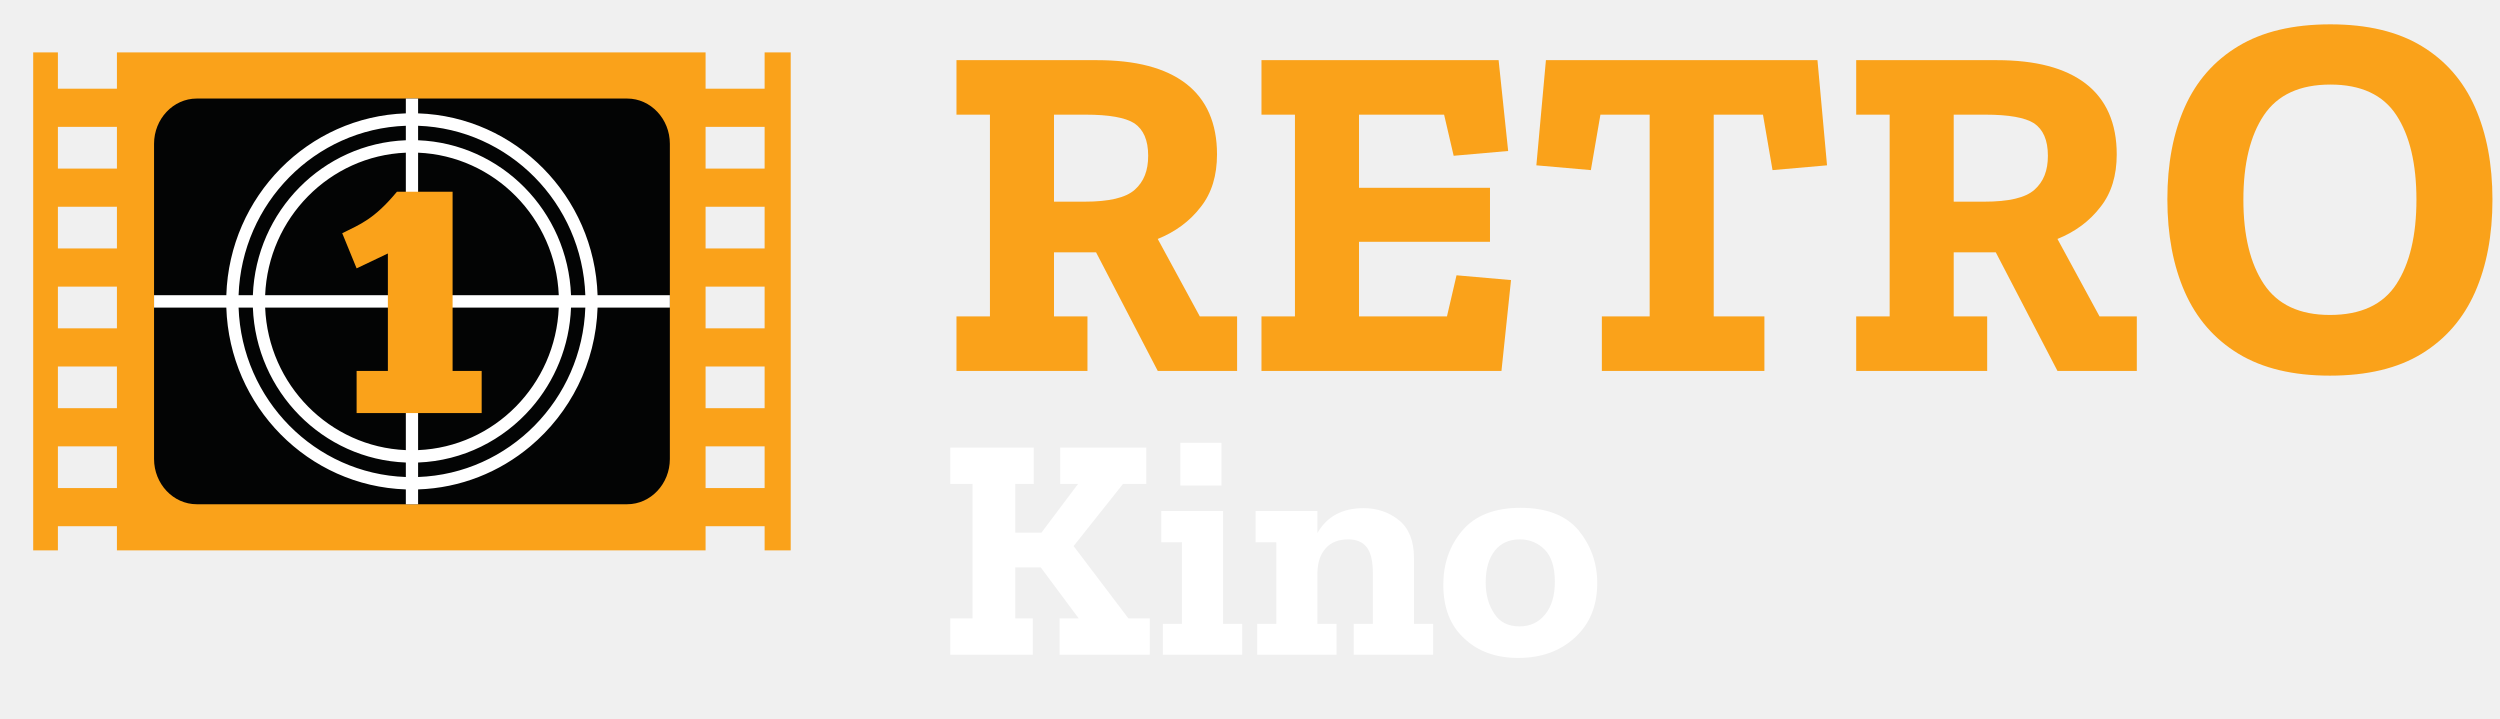
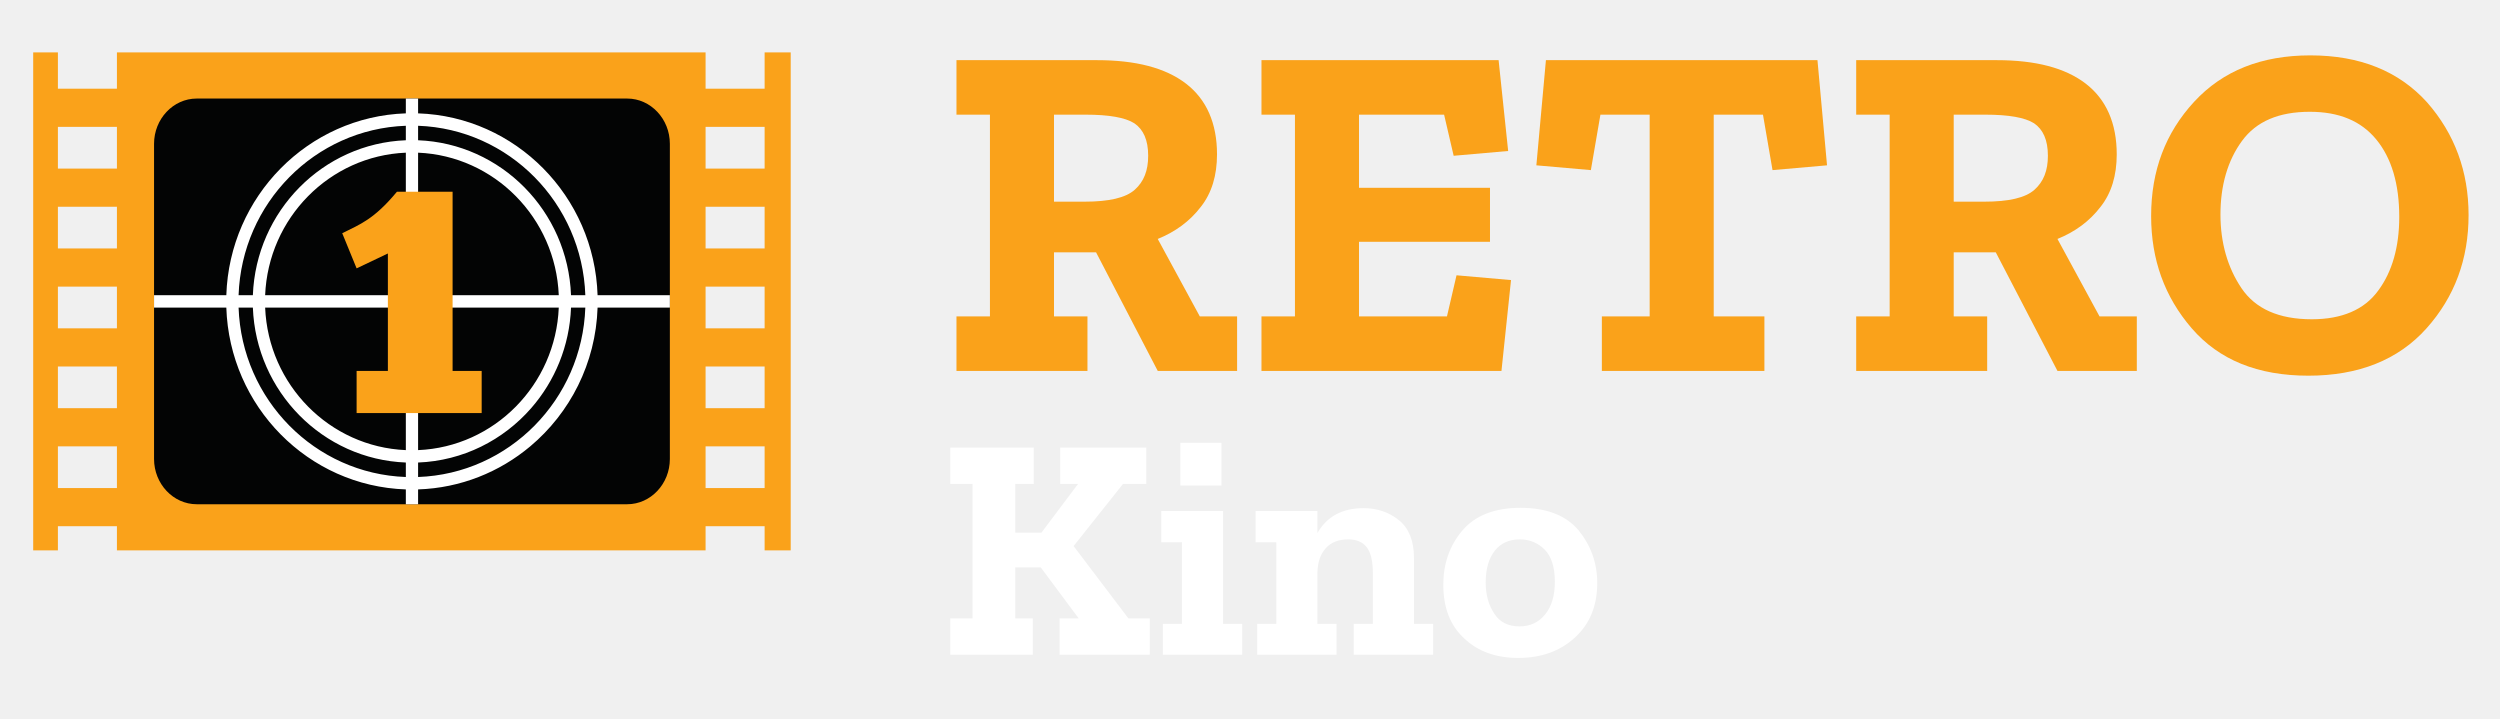
<svg xmlns="http://www.w3.org/2000/svg" width="100%" height="100%" viewBox="0 0 2404 691" version="1.1" xml:space="preserve" style="fill-rule:evenodd;clip-rule:evenodd;stroke-linejoin:round;stroke-miterlimit:2;">
  <g id="Artboard1" transform="matrix(1,0,0,0.926198,-551.364,-802.571)">
    <rect x="551.364" y="866.522" width="2403.59" height="745.863" style="fill:none;" />
    <g transform="matrix(4.78862,0,0,5.17019,-3985.88,-1020.77)">
      <g>
        <g transform="matrix(1,0,0,1,1135.83,439.514)">
          <g transform="matrix(96,0,0,96,0,0)">
            <path d="M0.626,-0L0.46,-0L0.331,-0.248L0.243,-0.248L0.243,-0.114L0.313,-0.114L0.313,-0L0.039,-0L0.039,-0.114L0.109,-0.114L0.109,-0.536L0.039,-0.536L0.039,-0.65L0.333,-0.65C0.414,-0.65 0.476,-0.634 0.519,-0.601C0.562,-0.568 0.584,-0.518 0.584,-0.453C0.584,-0.409 0.573,-0.372 0.55,-0.343C0.527,-0.313 0.497,-0.291 0.46,-0.276L0.548,-0.114L0.626,-0.114L0.626,-0ZM0.44,-0.45C0.44,-0.483 0.43,-0.505 0.411,-0.518C0.392,-0.53 0.358,-0.536 0.309,-0.536L0.243,-0.536L0.243,-0.354L0.307,-0.354C0.358,-0.354 0.393,-0.362 0.412,-0.379C0.431,-0.396 0.44,-0.419 0.44,-0.45Z" style="fill:rgb(250,162,26);fill-rule:nonzero;" />
          </g>
          <g transform="matrix(96,0,0,96,61.248,0)">
            <path d="M0.541,-0L0.039,-0L0.039,-0.114L0.109,-0.114L0.109,-0.536L0.039,-0.536L0.039,-0.65L0.535,-0.65L0.555,-0.46L0.441,-0.45L0.421,-0.536L0.243,-0.536L0.243,-0.383L0.517,-0.383L0.517,-0.27L0.243,-0.27L0.243,-0.114L0.427,-0.114L0.447,-0.2L0.561,-0.19L0.541,-0Z" style="fill:rgb(250,162,26);fill-rule:nonzero;" />
          </g>
          <g transform="matrix(96,0,0,96,118.176,0)">
            <path d="M0.629,-0.43L0.515,-0.42L0.495,-0.536L0.392,-0.536L0.392,-0.114L0.498,-0.114L0.498,-0L0.158,-0L0.158,-0.114L0.258,-0.114L0.258,-0.536L0.155,-0.536L0.135,-0.42L0.021,-0.43L0.041,-0.65L0.609,-0.65L0.629,-0.43Z" style="fill:rgb(250,162,26);fill-rule:nonzero;" />
          </g>
          <g transform="matrix(96,0,0,96,180.672,0)">
            <path d="M0.626,-0L0.46,-0L0.331,-0.248L0.243,-0.248L0.243,-0.114L0.313,-0.114L0.313,-0L0.039,-0L0.039,-0.114L0.109,-0.114L0.109,-0.536L0.039,-0.536L0.039,-0.65L0.333,-0.65C0.414,-0.65 0.476,-0.634 0.519,-0.601C0.562,-0.568 0.584,-0.518 0.584,-0.453C0.584,-0.409 0.573,-0.372 0.55,-0.343C0.527,-0.313 0.497,-0.291 0.46,-0.276L0.548,-0.114L0.626,-0.114L0.626,-0ZM0.44,-0.45C0.44,-0.483 0.43,-0.505 0.411,-0.518C0.392,-0.53 0.358,-0.536 0.309,-0.536L0.243,-0.536L0.243,-0.354L0.307,-0.354C0.358,-0.354 0.393,-0.362 0.412,-0.379C0.431,-0.396 0.44,-0.419 0.44,-0.45Z" style="fill:rgb(250,162,26);fill-rule:nonzero;" />
          </g>
        </g>
-         <g transform="matrix(1,0,0,1,1377.17,439.514)">
-           <text x="0px" y="0px" style="font-family:'ZillaSlab-Bold', 'Zilla Slab';font-weight:700;font-size:96px;fill:rgb(250,162,26);">O</text>
+         <g transform="matrix(96,0,0,96,1377.17,439.514)">
+           <path d="M0.688,-0.326C0.688,-0.234 0.659,-0.155 0.6,-0.089C0.541,-0.023 0.458,0.01 0.353,0.01C0.247,0.01 0.166,-0.023 0.109,-0.089C0.052,-0.155 0.024,-0.233 0.024,-0.324C0.024,-0.419 0.054,-0.498 0.114,-0.563C0.174,-0.628 0.255,-0.66 0.357,-0.66C0.461,-0.66 0.542,-0.627 0.601,-0.562C0.659,-0.496 0.688,-0.417 0.688,-0.326ZM0.543,-0.322C0.543,-0.391 0.527,-0.445 0.495,-0.484C0.463,-0.523 0.417,-0.542 0.356,-0.542C0.291,-0.542 0.244,-0.522 0.214,-0.481C0.184,-0.44 0.169,-0.388 0.169,-0.327C0.169,-0.268 0.184,-0.216 0.213,-0.173C0.242,-0.13 0.291,-0.108 0.36,-0.108C0.423,-0.108 0.47,-0.128 0.499,-0.168C0.528,-0.207 0.543,-0.259 0.543,-0.322Z" style="fill:rgb(250,162,26);fill-rule:nonzero;" />
        </g>
      </g>
    </g>
    <g transform="matrix(4.78862,0,0,5.17019,1453.18,1546.3)">
      <g>
        <g transform="matrix(64,0,0,64,0,0)">
          <path d="M0.665,-0L0.382,-0L0.382,-0.114L0.442,-0.114L0.323,-0.274L0.243,-0.274L0.243,-0.114L0.298,-0.114L0.298,-0L0.039,-0L0.039,-0.114L0.109,-0.114L0.109,-0.536L0.039,-0.536L0.039,-0.65L0.301,-0.65L0.301,-0.536L0.243,-0.536L0.243,-0.383L0.325,-0.383L0.44,-0.536L0.384,-0.536L0.384,-0.65L0.654,-0.65L0.654,-0.536L0.581,-0.536L0.426,-0.341L0.598,-0.114L0.665,-0.114L0.665,-0Z" style="fill:white;fill-rule:nonzero;" />
        </g>
        <g transform="matrix(64,0,0,64,43.136,0)">
          <path d="M0.087,-0.531L0.087,-0.665L0.216,-0.665L0.216,-0.531L0.087,-0.531ZM0.281,-0L0.032,-0L0.032,-0.097L0.092,-0.097L0.092,-0.353L0.027,-0.353L0.027,-0.451L0.221,-0.451L0.221,-0.097L0.281,-0.097L0.281,-0Z" style="fill:white;fill-rule:nonzero;" />
        </g>
        <g transform="matrix(64,0,0,64,62.272,0)">
          <path d="M0.581,-0L0.332,-0L0.332,-0.097L0.392,-0.097L0.392,-0.254C0.392,-0.293 0.386,-0.32 0.373,-0.337C0.36,-0.354 0.34,-0.362 0.315,-0.362C0.284,-0.362 0.261,-0.353 0.244,-0.334C0.227,-0.315 0.219,-0.29 0.218,-0.259L0.218,-0.097L0.278,-0.097L0.278,-0L0.029,-0L0.029,-0.097L0.089,-0.097L0.089,-0.353L0.024,-0.353L0.024,-0.451L0.218,-0.451L0.218,-0.382C0.248,-0.434 0.296,-0.46 0.363,-0.46C0.406,-0.46 0.443,-0.447 0.474,-0.422C0.505,-0.397 0.521,-0.357 0.521,-0.304L0.521,-0.097L0.581,-0.097L0.581,-0Z" style="fill:white;fill-rule:nonzero;" />
        </g>
        <g transform="matrix(64,0,0,64,100.224,0)">
          <path d="M0.503,-0.225C0.503,-0.154 0.48,-0.097 0.433,-0.054C0.386,-0.011 0.327,0.01 0.255,0.01C0.186,0.01 0.129,-0.01 0.086,-0.051C0.042,-0.091 0.02,-0.147 0.02,-0.22C0.02,-0.286 0.04,-0.343 0.08,-0.39C0.12,-0.437 0.181,-0.461 0.262,-0.461C0.343,-0.461 0.404,-0.438 0.444,-0.391C0.483,-0.343 0.503,-0.288 0.503,-0.225ZM0.37,-0.229C0.37,-0.275 0.359,-0.309 0.338,-0.33C0.317,-0.351 0.291,-0.362 0.26,-0.362C0.227,-0.362 0.2,-0.35 0.182,-0.327C0.163,-0.303 0.153,-0.27 0.153,-0.227C0.153,-0.188 0.162,-0.156 0.18,-0.129C0.197,-0.102 0.224,-0.089 0.259,-0.089C0.292,-0.089 0.319,-0.101 0.34,-0.127C0.36,-0.152 0.37,-0.186 0.37,-0.229Z" style="fill:white;fill-rule:nonzero;" />
        </g>
      </g>
    </g>
    <g transform="matrix(2.12915,0,0,2.32861,-2058.58,-602.24)">
      <g transform="matrix(4.16667,0,0,4.16667,0,0)">
        <path d="M377.074,169.42L370.675,169.42L370.675,164.954L377.074,164.954L377.074,169.42ZM377.074,177.965L370.675,177.965L370.675,173.502L377.074,173.502L377.074,177.965ZM377.074,186.513L370.675,186.513L370.675,182.05L377.074,182.05L377.074,186.513ZM377.074,195.057L370.675,195.057L370.675,190.596L377.074,190.596L377.074,195.057ZM377.074,203.604L370.675,203.604L370.675,199.141L377.074,199.141L377.074,203.604ZM306.869,169.42L300.471,169.42L300.471,164.954L306.869,164.954L306.869,169.42ZM306.869,177.965L300.471,177.965L300.471,173.502L306.869,173.502L306.869,177.965ZM306.869,186.513L300.471,186.513L300.471,182.05L306.869,182.05L306.869,186.513ZM306.869,195.057L300.471,195.057L300.471,190.596L306.869,190.596L306.869,195.057ZM306.869,203.604L300.471,203.604L300.471,199.141L306.869,199.141L306.869,203.604ZM377.074,156.986L377.074,160.87L370.675,160.87L370.675,156.986L306.869,156.986L306.869,160.87L300.471,160.87L300.471,156.986L297.794,156.986L297.794,210.272L300.471,210.272L300.471,207.686L306.869,207.686L306.869,210.272L370.675,210.272L370.675,207.686L377.074,207.686L377.074,210.272L379.901,210.272L379.901,156.986L377.074,156.986Z" style="fill:rgb(250,162,26);fill-rule:nonzero;" />
      </g>
      <g transform="matrix(4.16667,0,0,4.16667,0,0)">
        <path d="M366.803,200.493C366.803,203.153 364.725,205.335 362.184,205.335L315.514,205.335C312.973,205.335 310.893,203.153 310.893,200.493L310.893,166.767C310.893,164.105 312.973,161.925 315.514,161.925L362.184,161.925C364.725,161.925 366.803,164.105 366.803,166.767L366.803,200.493Z" style="fill:rgb(3,4,4);fill-rule:nonzero;" />
      </g>
      <g transform="matrix(4.16667,0,0,4.16667,0,0)">
        <path d="M356.09,182.964C355.746,173.971 348.508,166.733 339.513,166.387L339.513,164.837C349.361,165.184 357.294,173.116 357.64,182.964L356.09,182.964ZM339.513,202.421L339.513,200.872C344.387,200.685 348.744,198.474 351.769,195.057C354.327,192.167 355.932,188.415 356.09,184.294L357.64,184.294C357.294,194.141 349.361,202.075 339.513,202.421ZM339.513,184.294L354.762,184.294C354.419,192.555 347.775,199.2 339.513,199.544L339.513,184.294ZM339.513,167.716C347.775,168.059 354.419,174.703 354.762,182.964L339.513,182.964L339.513,167.716ZM338.185,166.387C329.19,166.733 321.952,173.971 321.604,182.964L320.056,182.964C320.403,173.116 328.335,165.184 338.185,164.837L338.185,166.387ZM338.185,182.964L322.935,182.964C323.278,174.703 329.923,168.059 338.185,167.716L338.185,182.964ZM338.185,199.544C329.923,199.2 323.278,192.555 322.935,184.294L338.185,184.294L338.185,199.544ZM338.185,202.421C328.335,202.075 320.403,194.141 320.056,184.294L321.604,184.294C321.952,193.288 329.19,200.526 338.185,200.872L338.185,202.421ZM366.803,182.964L358.969,182.964C358.622,172.384 350.095,163.856 339.513,163.509L339.513,161.925L338.185,161.925L338.185,163.509C327.603,163.856 319.074,172.384 318.727,182.964L310.893,182.964L310.893,184.294L318.727,184.294C319.074,194.874 327.603,203.403 338.185,203.749L338.185,205.335L339.513,205.335L339.513,203.749C344.125,203.598 348.347,201.893 351.671,199.141C355.974,195.579 358.773,190.263 358.969,184.294L366.803,184.294L366.803,182.964Z" style="fill:white;fill-rule:nonzero;" />
      </g>
      <g transform="matrix(4.16667,0,0,4.16667,0,0)">
        <path d="M331.29,176.334C333.223,175.386 334.747,174.842 337.22,171.895L343.253,171.895L343.253,191.073L346.405,191.073L346.405,195.581L332.849,195.581L332.849,191.073L336.238,191.073L336.238,178.503L332.849,180.096L331.29,176.334Z" style="fill:rgb(250,162,26);fill-rule:nonzero;" />
      </g>
    </g>
  </g>
</svg>
